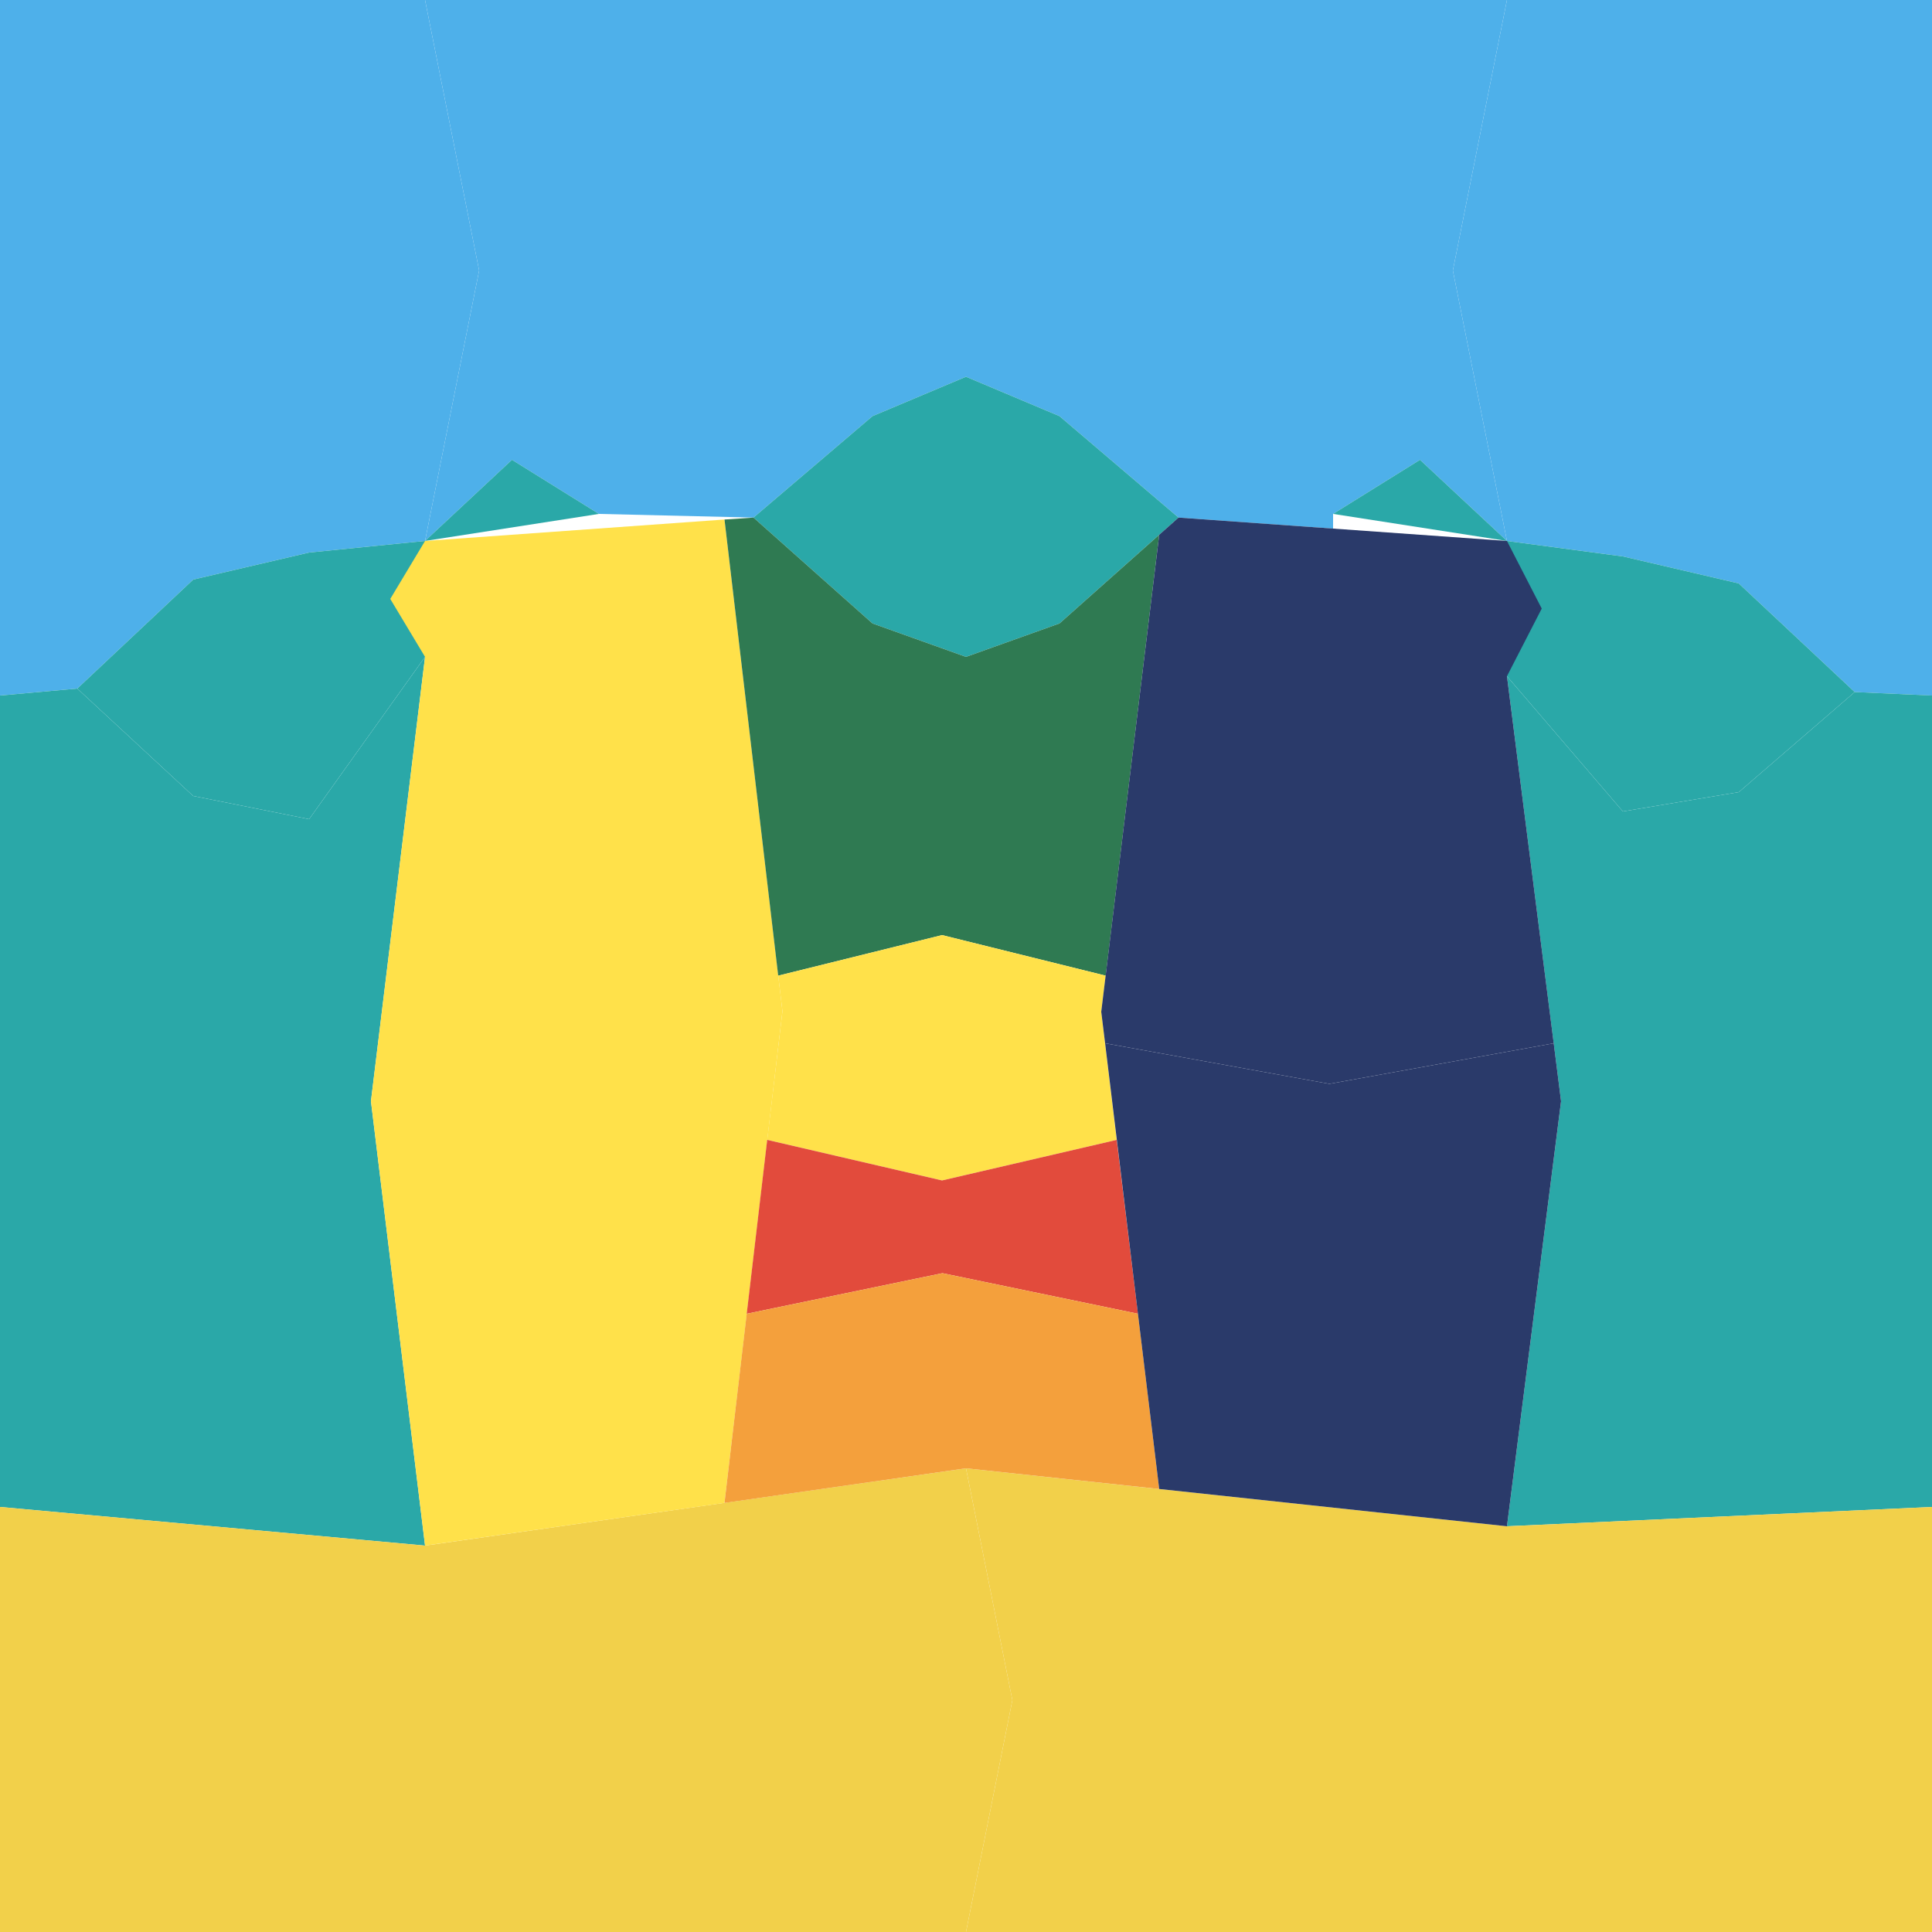
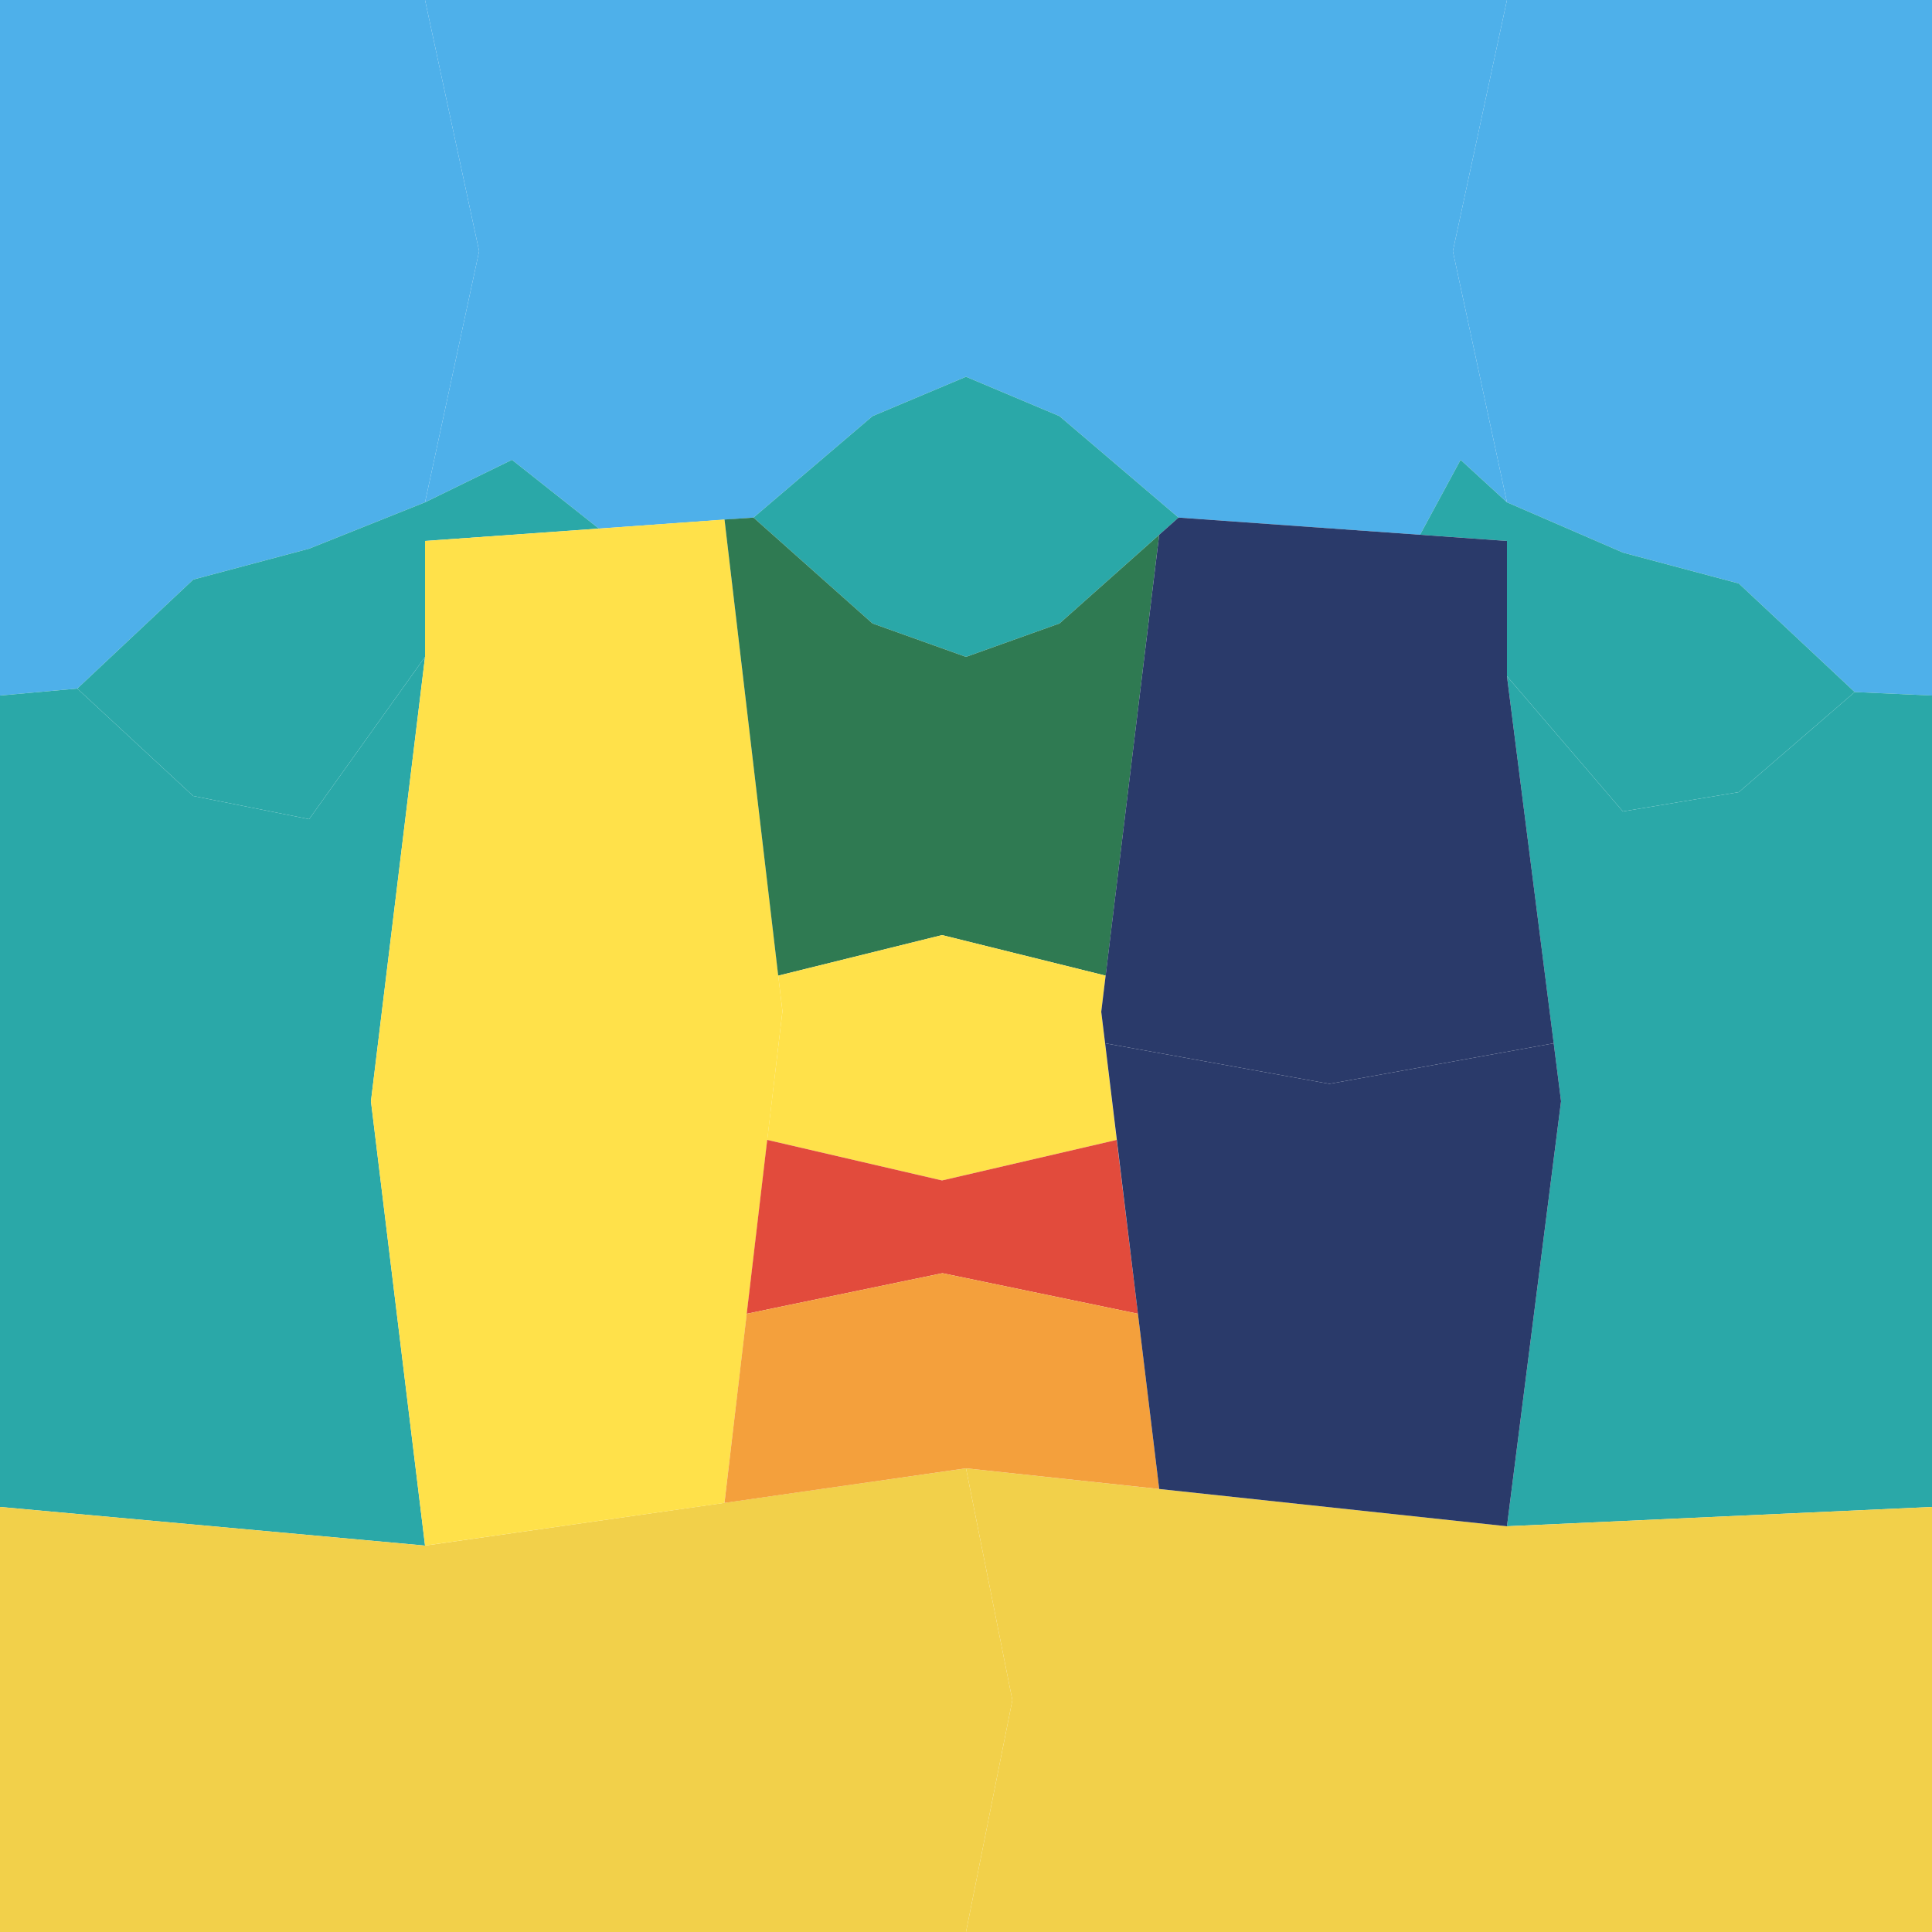
<svg xmlns="http://www.w3.org/2000/svg" viewBox="0 0 100 100">
-   <path data-role="skyL" data-color="3" fill="#4eb0ea" d="M0.00 0.00L22.00 0.00L24.80 14.00L22.00 28.00L16.00 28.60L10.00 30.00L4.00 35.64L0.00 36.00L0.00 18.00Z" />
-   <path data-role="skyC" data-color="3" fill="#4eb0ea" d="M22.00 0.00L50.00 0.00L78.00 0.00L75.20 14.00L78.00 28.00L73.50 23.80L69.00 26.60L69.00 27.36L61.00 26.79L54.84 21.54L50.00 19.50L45.16 21.54L39.00 26.79L31.00 26.60L26.50 23.80L22.00 28.00L24.80 14.00Z" />
-   <path data-role="skyR" data-color="3" fill="#4eb0ea" d="M78.00 0.00L100.00 0.00L100.00 18.00L100.00 36.00L96.00 35.82L90.00 30.20L84.00 28.80L78.00 28.00L75.20 14.00Z" />
+   <path data-role="skyL" data-color="3" fill="#4eb0ea" d="M0.00 0.00L22.00 0.00L24.80 13.00L22.00 26.00L16.00 28.40L10.00 30.00L4.00 35.64L0.00 36.00L0.00 18.00Z" />
+   <path data-role="skyC" data-color="3" fill="#4eb0ea" d="M22.00 0.00L50.00 0.00L78.00 0.00L75.20 13.00L78.00 26.00L75.60 23.80L73.50 27.68L61.00 26.79L54.84 21.54L50.00 19.50L45.16 21.54L39.00 26.79L31.00 27.36L26.50 23.80L22.00 26.00L24.80 13.00Z" />
+   <path data-role="skyR" data-color="3" fill="#4eb0ea" d="M78.00 0.00L100.00 0.00L100.00 18.00L100.00 36.00L96.00 35.82L90.00 30.20L84.00 28.60L78.00 26.00L75.20 13.00Z" />
  <path data-role="waterL" data-color="2" fill="#2aa8a8" d="M0.00 36.00L4.00 35.64L10.00 41.20L16.00 42.40L22.00 34.00L19.20 57.00L22.00 80.00L0.00 78.00L0.00 57.00Z" />
  <path data-role="waterR" data-color="2" fill="#2aa8a8" d="M78.00 35.00L84.00 42.00L90.00 41.00L96.00 35.82L100.00 36.00L100.00 56.00L100.00 78.00L78.00 79.00L80.80 57.00Z" />
  <path data-role="sandL" data-color="8" fill="#f2d04a" d="M0.00 78.00L22.00 80.00L50.00 76.00L52.40 88.00L50.00 100.00L22.00 100.00L0.00 100.00L0.00 90.00Z" />
  <path data-role="sandR" data-color="8" fill="#f2d04a" d="M50.00 76.00L78.00 79.00L100.00 78.00L100.00 90.00L100.00 100.00L78.00 100.00L50.00 100.00L52.40 88.00Z" />
-   <path data-role="waveL" data-color="2" fill="#2aa8a8" d="M4.00 35.64L10.00 30.00L16.00 28.60L22.00 28.00L26.50 23.80L31.00 26.60L22.00 28.00L22.00 34.00L16.00 42.40L10.00 41.20Z" />
+   <path data-role="waveL" data-color="2" fill="#2aa8a8" d="M4.00 35.64L10.00 30.00L16.00 28.40L22.00 26.00L26.50 23.80L31.00 27.36L22.00 28.00L22.00 31.00L22.00 34.00L16.00 42.40L10.00 41.20Z" />
  <path data-role="waveC" data-color="2" fill="#2aa8a8" d="M39.00 26.79L45.16 21.54L50.00 19.50L54.84 21.54L61.00 26.79L54.84 32.27L50.00 34.00L45.16 32.27Z" />
-   <path data-role="waveR" data-color="2" fill="#2aa8a8" d="M78.00 35.00L78.00 28.00L69.00 26.60L73.50 23.80L78.00 28.00L84.00 28.80L90.00 30.20L96.00 35.82L90.00 41.00L84.00 42.00Z" />
-   <path data-role="head" data-color="1" fill="#ffe14a" d="M22.00 28.00L37.50 26.89L40.50 52.34L37.50 77.79L22.00 80.00L19.20 57.00L22.00 34.00L20.20 31.00Z" />
+   <path data-role="waveR" data-color="2" fill="#2aa8a8" d="M73.50 27.68L75.60 23.80L78.00 26.00L84.00 28.60L90.00 30.20L96.00 35.82L90.00 41.00L84.00 42.00L78.00 35.00L78.00 31.50L78.00 28.00Z" />
+   <path data-role="head" data-color="1" fill="#ffe14a" d="M22.00 28.00L31.00 27.36L37.50 26.89L40.50 52.34L37.50 77.79L22.00 80.00L19.20 57.00L22.00 34.00L22.00 31.00Z" />
  <path data-role="dorsal" data-color="6" fill="#2f7a52" d="M37.50 26.89L39.00 26.79L45.16 32.27L50.00 34.00L54.84 32.27L60.00 27.68L57.23 50.50L48.76 48.40L40.28 50.50Z" />
  <path data-role="body" data-color="1" fill="#ffe14a" d="M40.28 50.50L48.76 48.40L57.23 50.50L57.00 52.37L57.80 59.00L48.76 61.10L39.71 59.00L40.50 52.34Z" />
  <path data-role="belly" data-color="5" fill="#e24b3c" d="M39.71 59.00L48.76 61.10L57.80 59.00L58.90 68.00L48.78 65.90L38.65 68.00Z" />
  <path data-role="pectoral" data-color="7" fill="#f4a03c" d="M38.65 68.00L48.78 65.90L58.90 68.00L60.00 77.07L50.00 76.00L37.50 77.79Z" />
-   <path data-role="tailU" data-color="4" fill="#2a3a6a" d="M60.00 27.68L61.00 26.79L78.00 28.00L79.80 31.50L78.00 35.00L80.42 54.00L68.81 56.10L57.20 54.00L57.00 52.37Z" />
+   <path data-role="tailU" data-color="4" fill="#2a3a6a" d="M60.00 27.68L61.00 26.79L73.50 27.68L78.00 28.00L78.00 31.50L78.00 35.00L80.42 54.00L68.81 56.10L57.20 54.00L57.00 52.37Z" />
  <path data-role="tailD" data-color="4" fill="#2a3a6a" d="M57.20 54.00L68.81 56.10L80.42 54.00L80.80 57.00L78.00 79.00L60.00 77.07Z" />
  <path d="M29 50Q31 47 33 50Q31 52 29 50Z" fill="none" />
</svg>
